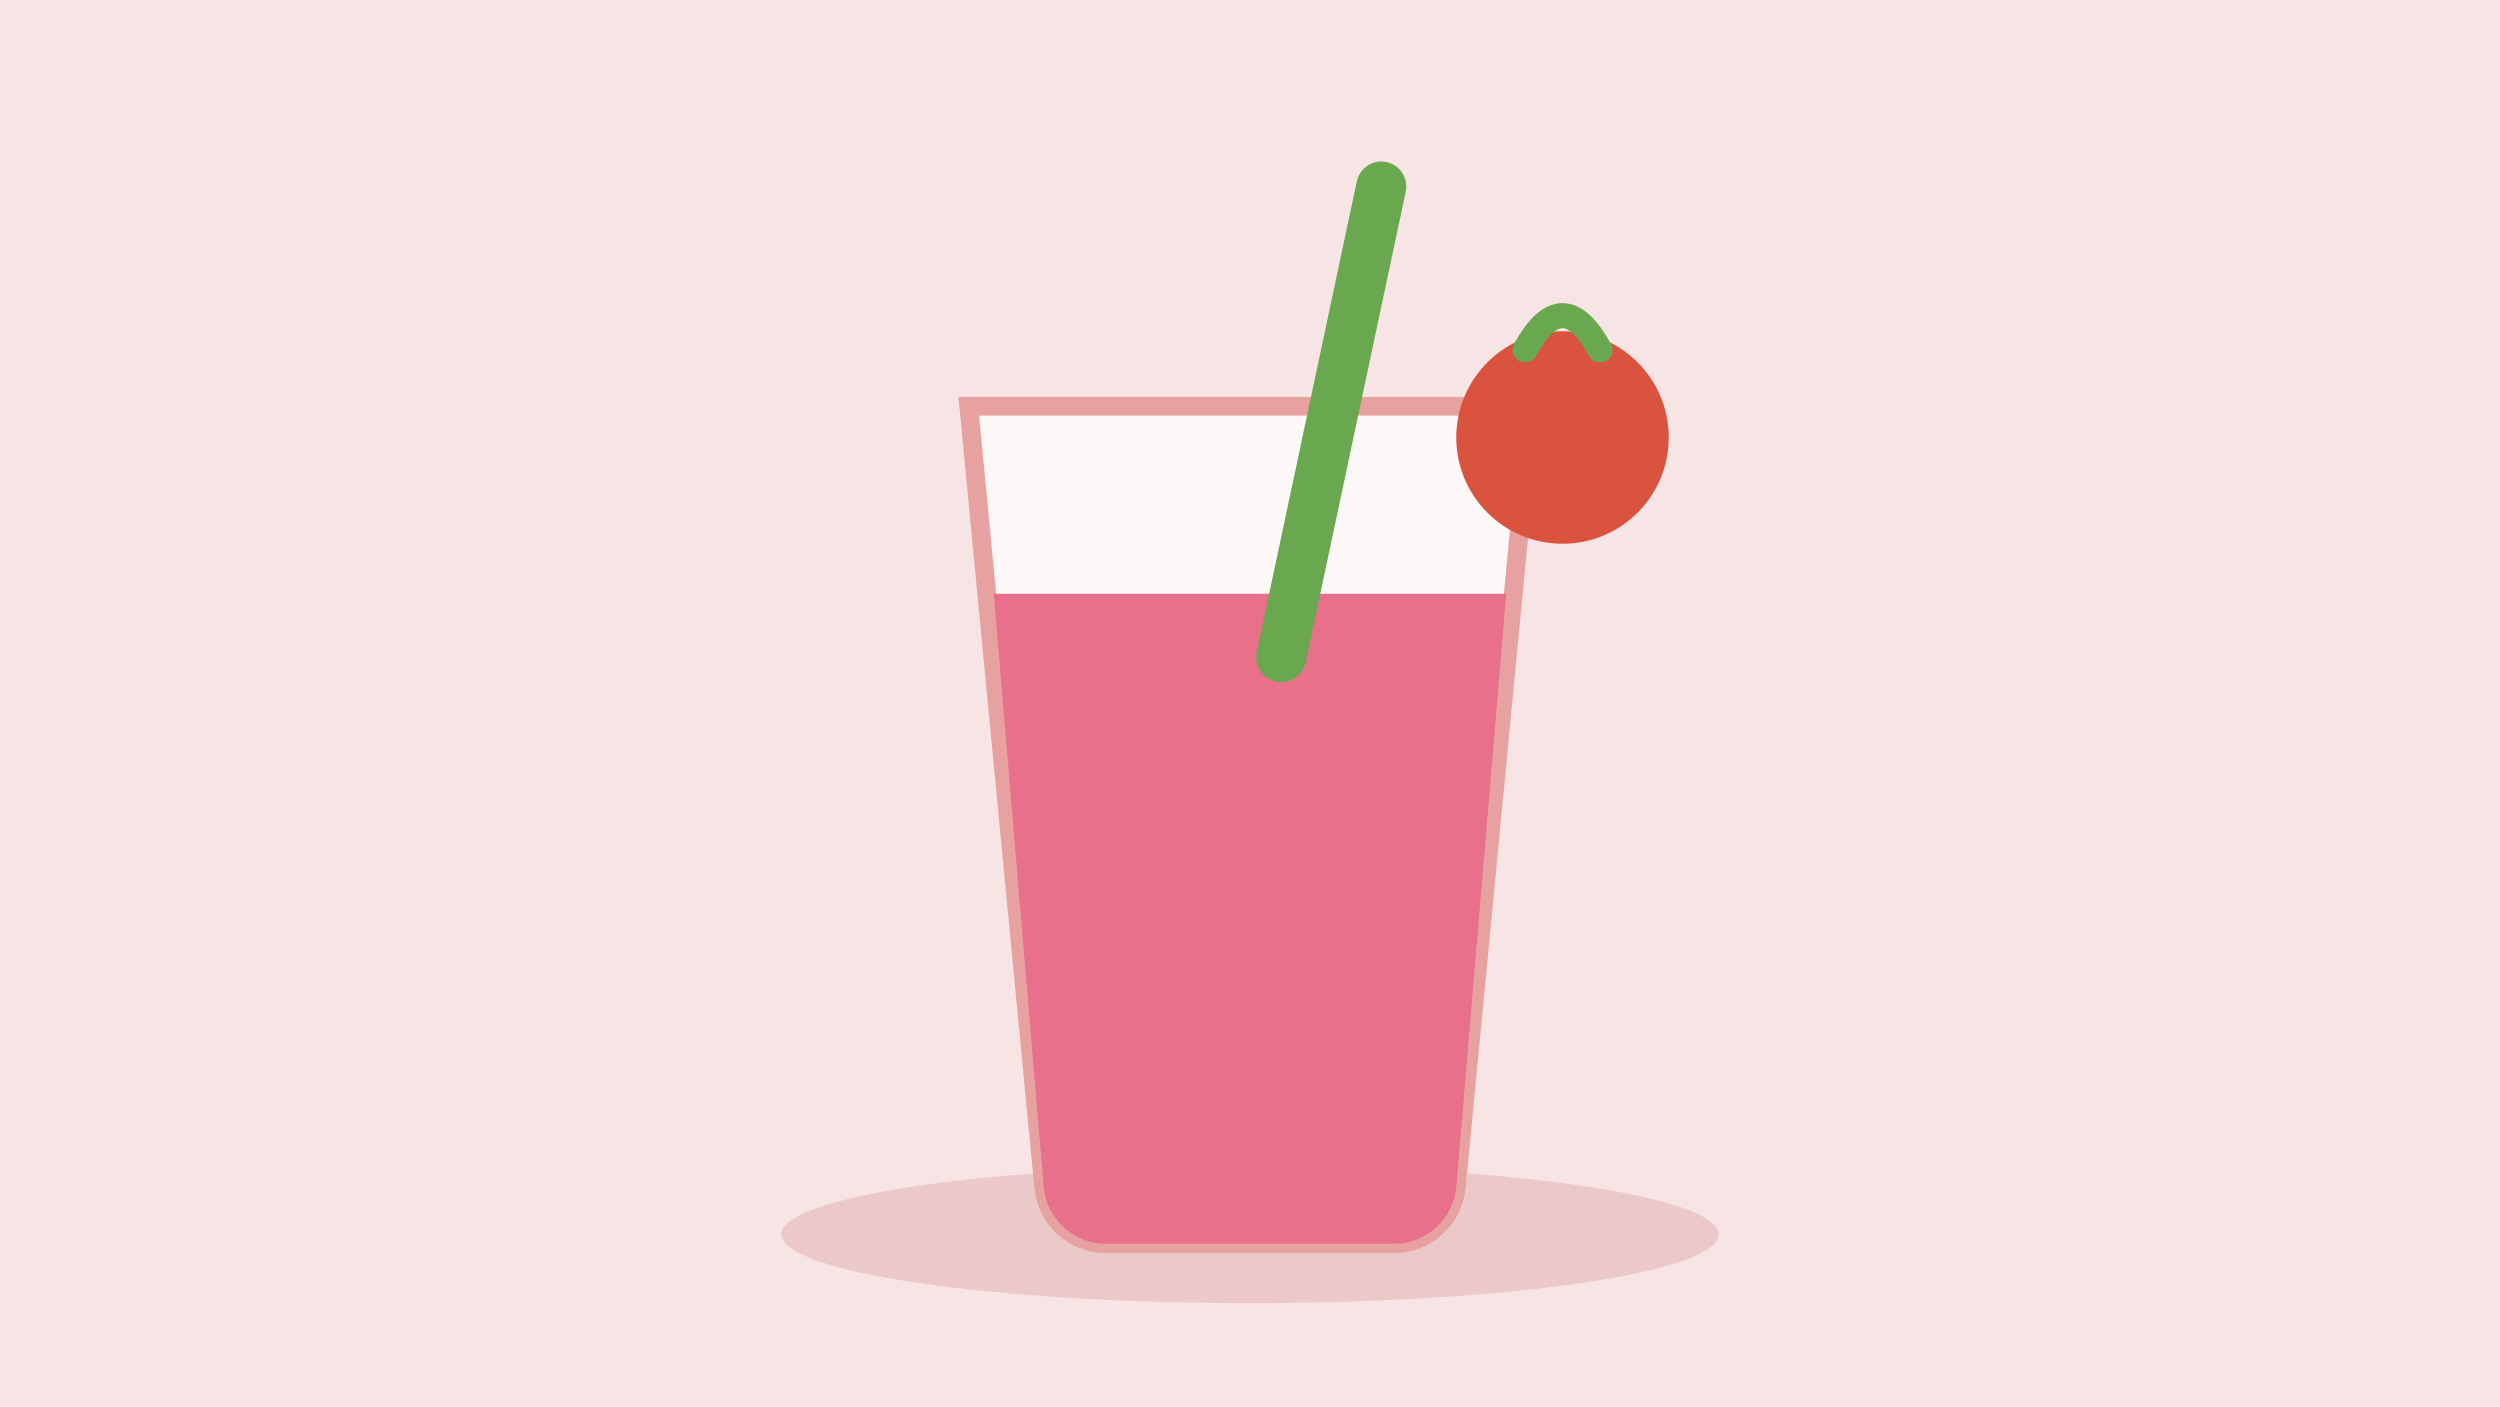
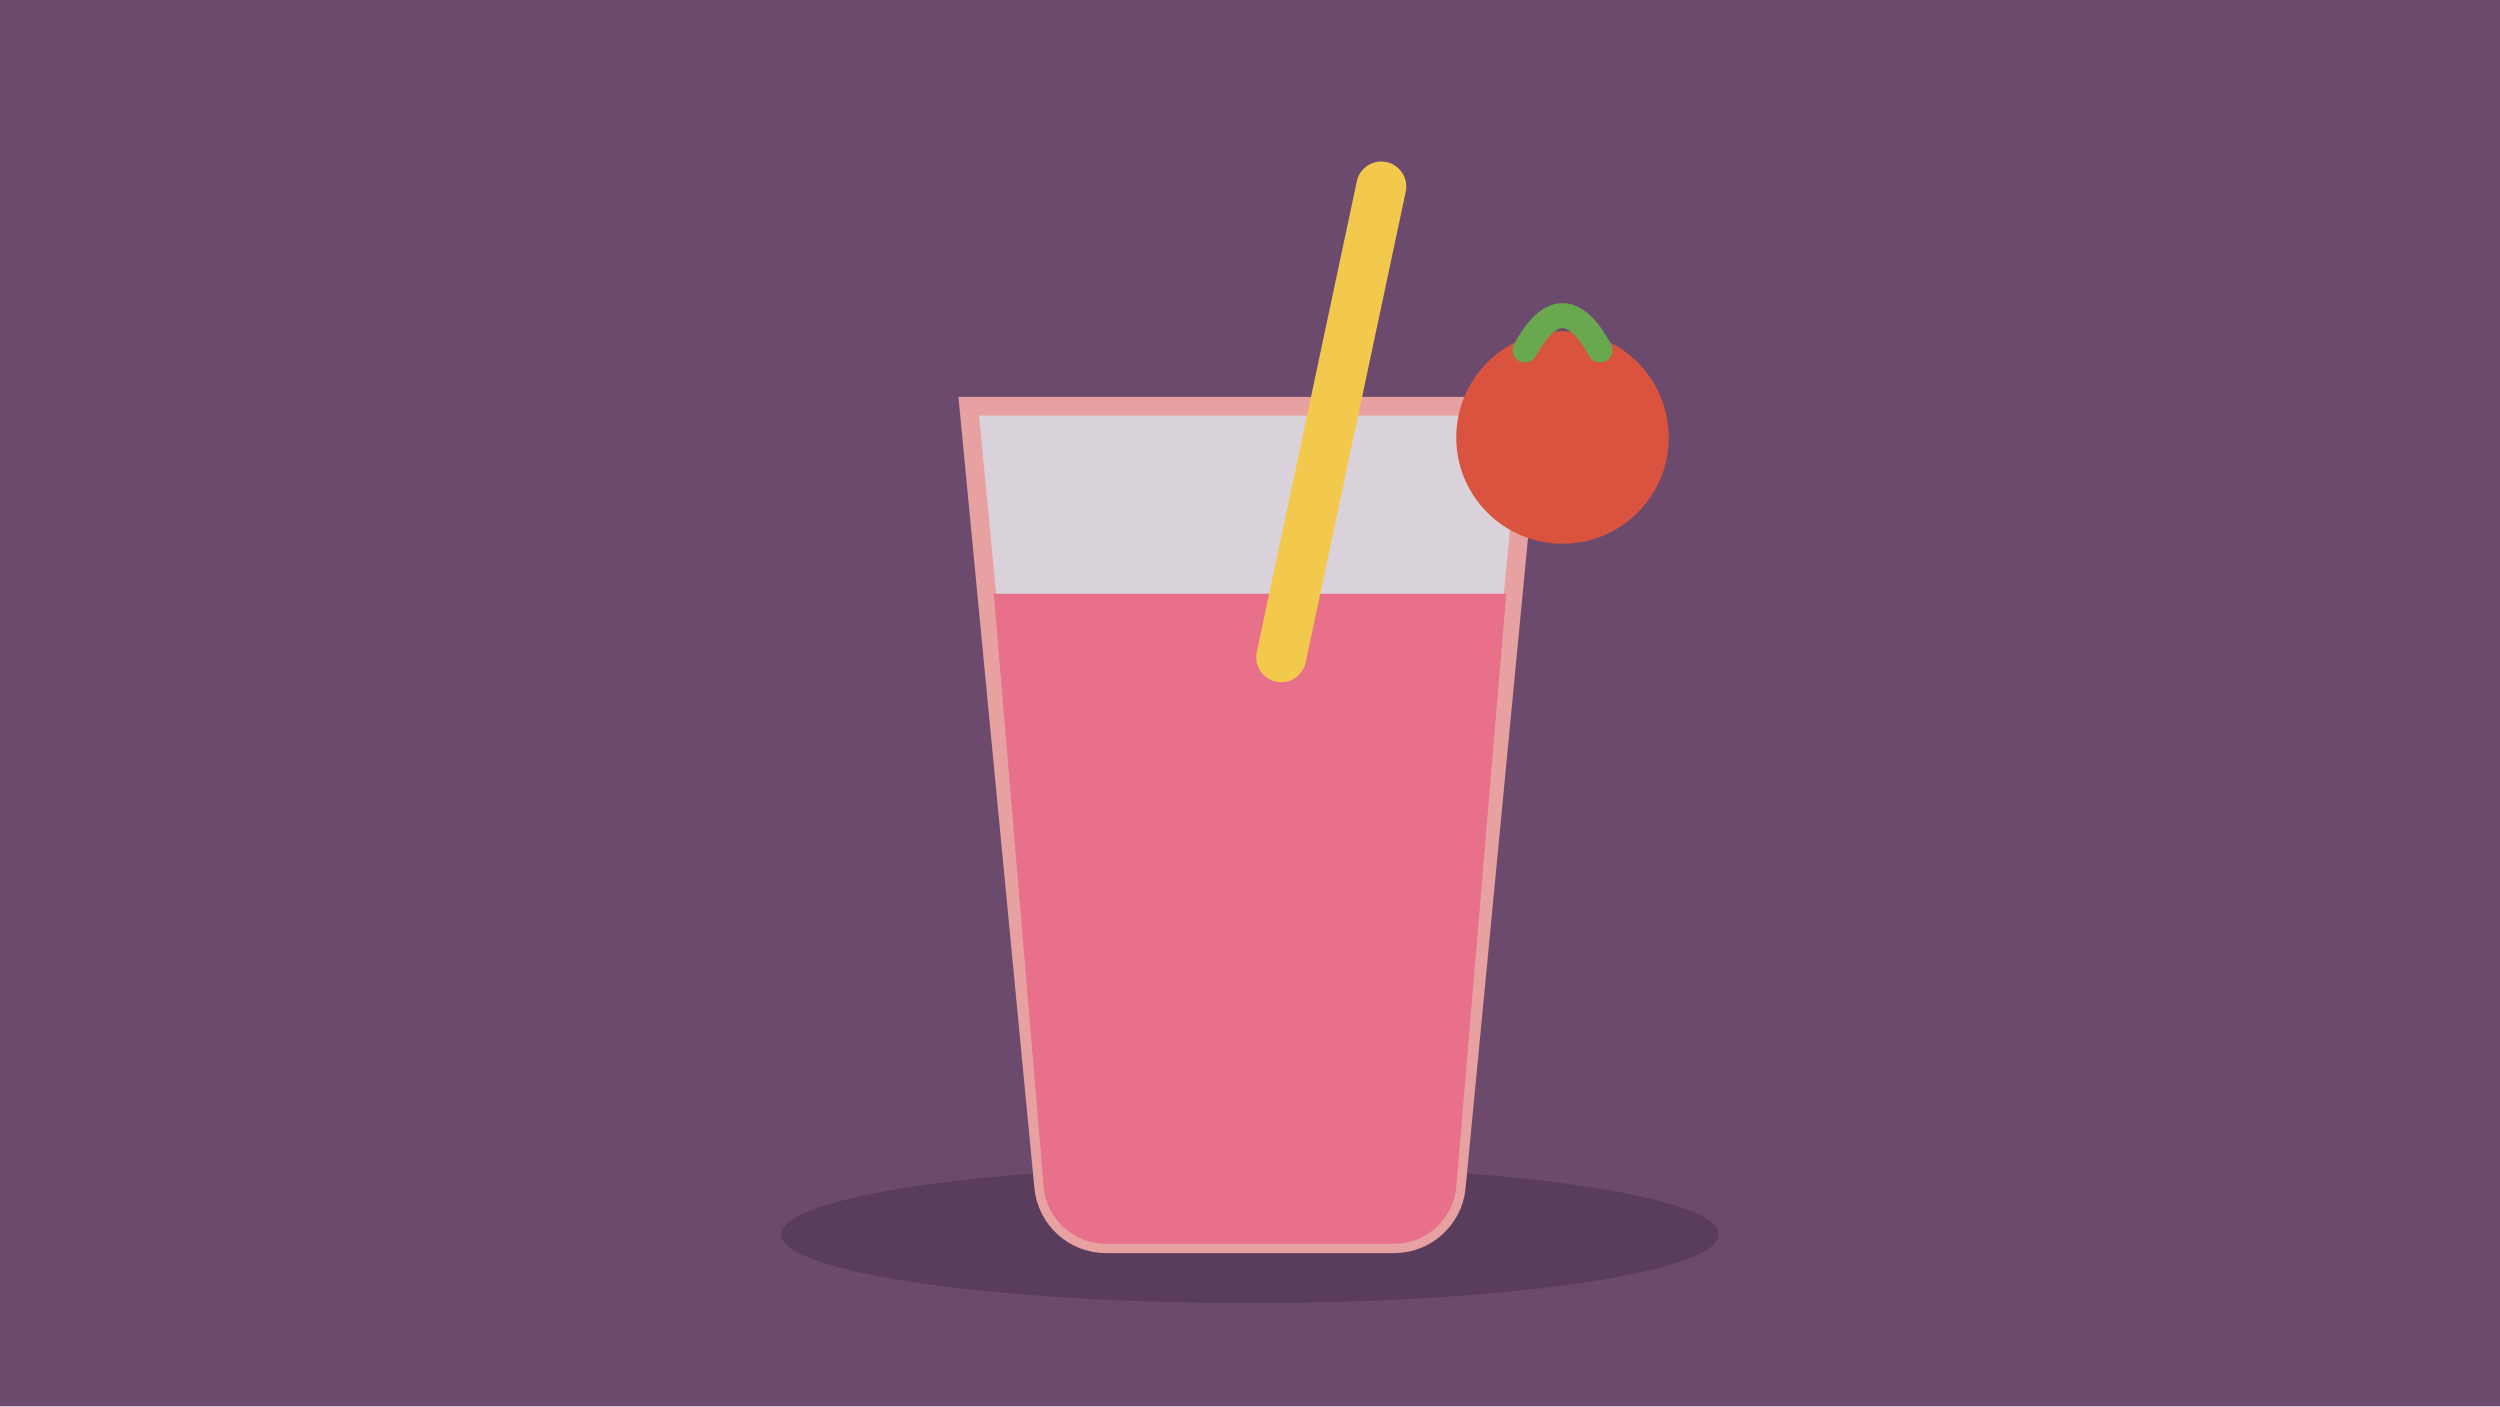
<svg xmlns="http://www.w3.org/2000/svg" viewBox="0 0 800 450">
-   <rect width="800" height="450" fill="#f7e4e4" />
-   <ellipse cx="400" cy="395" rx="150" ry="22" fill="#ecc9c9" />
+   <rect width="800" height="450" fill="#6b4a6e" />
+   <ellipse cx="400" cy="395" rx="150" ry="22" fill="#5a3d5d" />
  <path d="M310 130h180l-24 250a20 20 0 0 1-20 18H354a20 20 0 0 1-20-18z" fill="#ffffff" fill-opacity="0.75" stroke="#e8a1a1" stroke-width="6" />
  <path d="M318 190h164l-16 190a20 20 0 0 1-20 18H354a20 20 0 0 1-20-18z" fill="#e8708a" />
-   <rect x="418" y="50" width="16" height="170" rx="8" fill="#6aa84f" transform="rotate(12 426 135)" />
+   <rect x="418" y="50" width="16" height="170" rx="8" fill="#f2c94c" transform="rotate(12 426 135)" />
  <circle cx="500" cy="140" r="34" fill="#d9533f" />
  <path d="M488 112q12-22 24 0" fill="none" stroke="#6aa84f" stroke-width="8" stroke-linecap="round" />
</svg>
